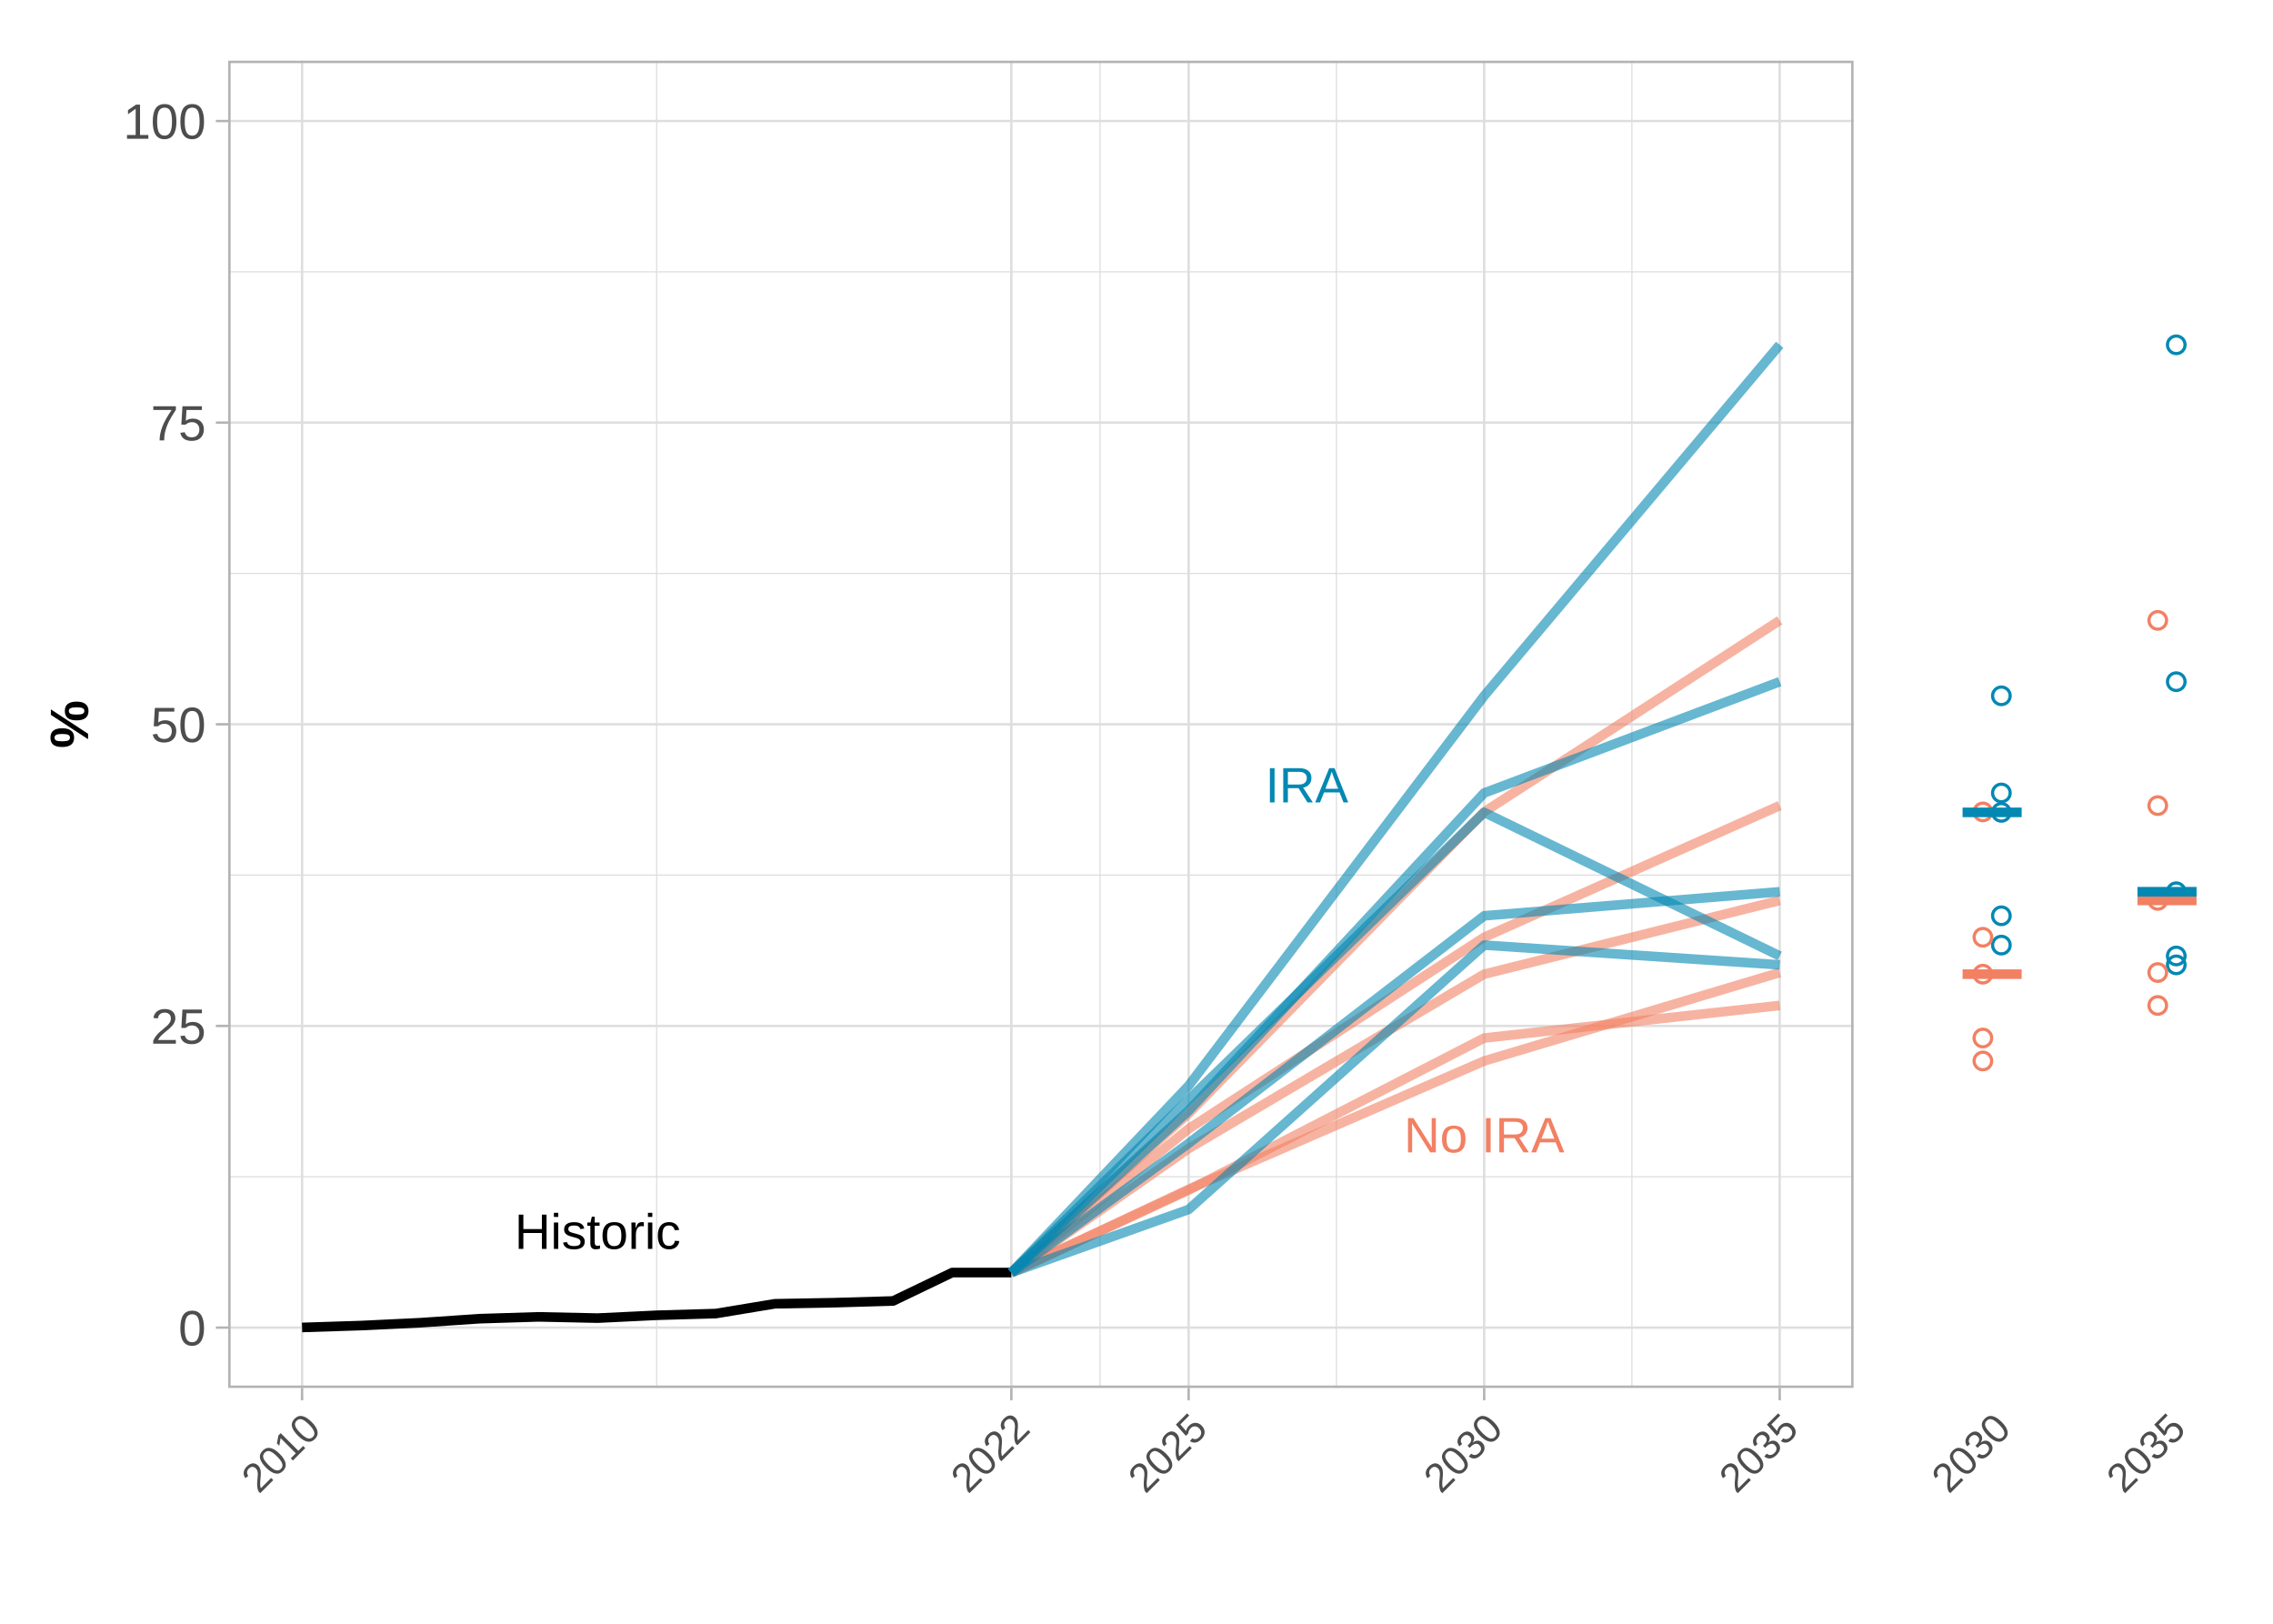
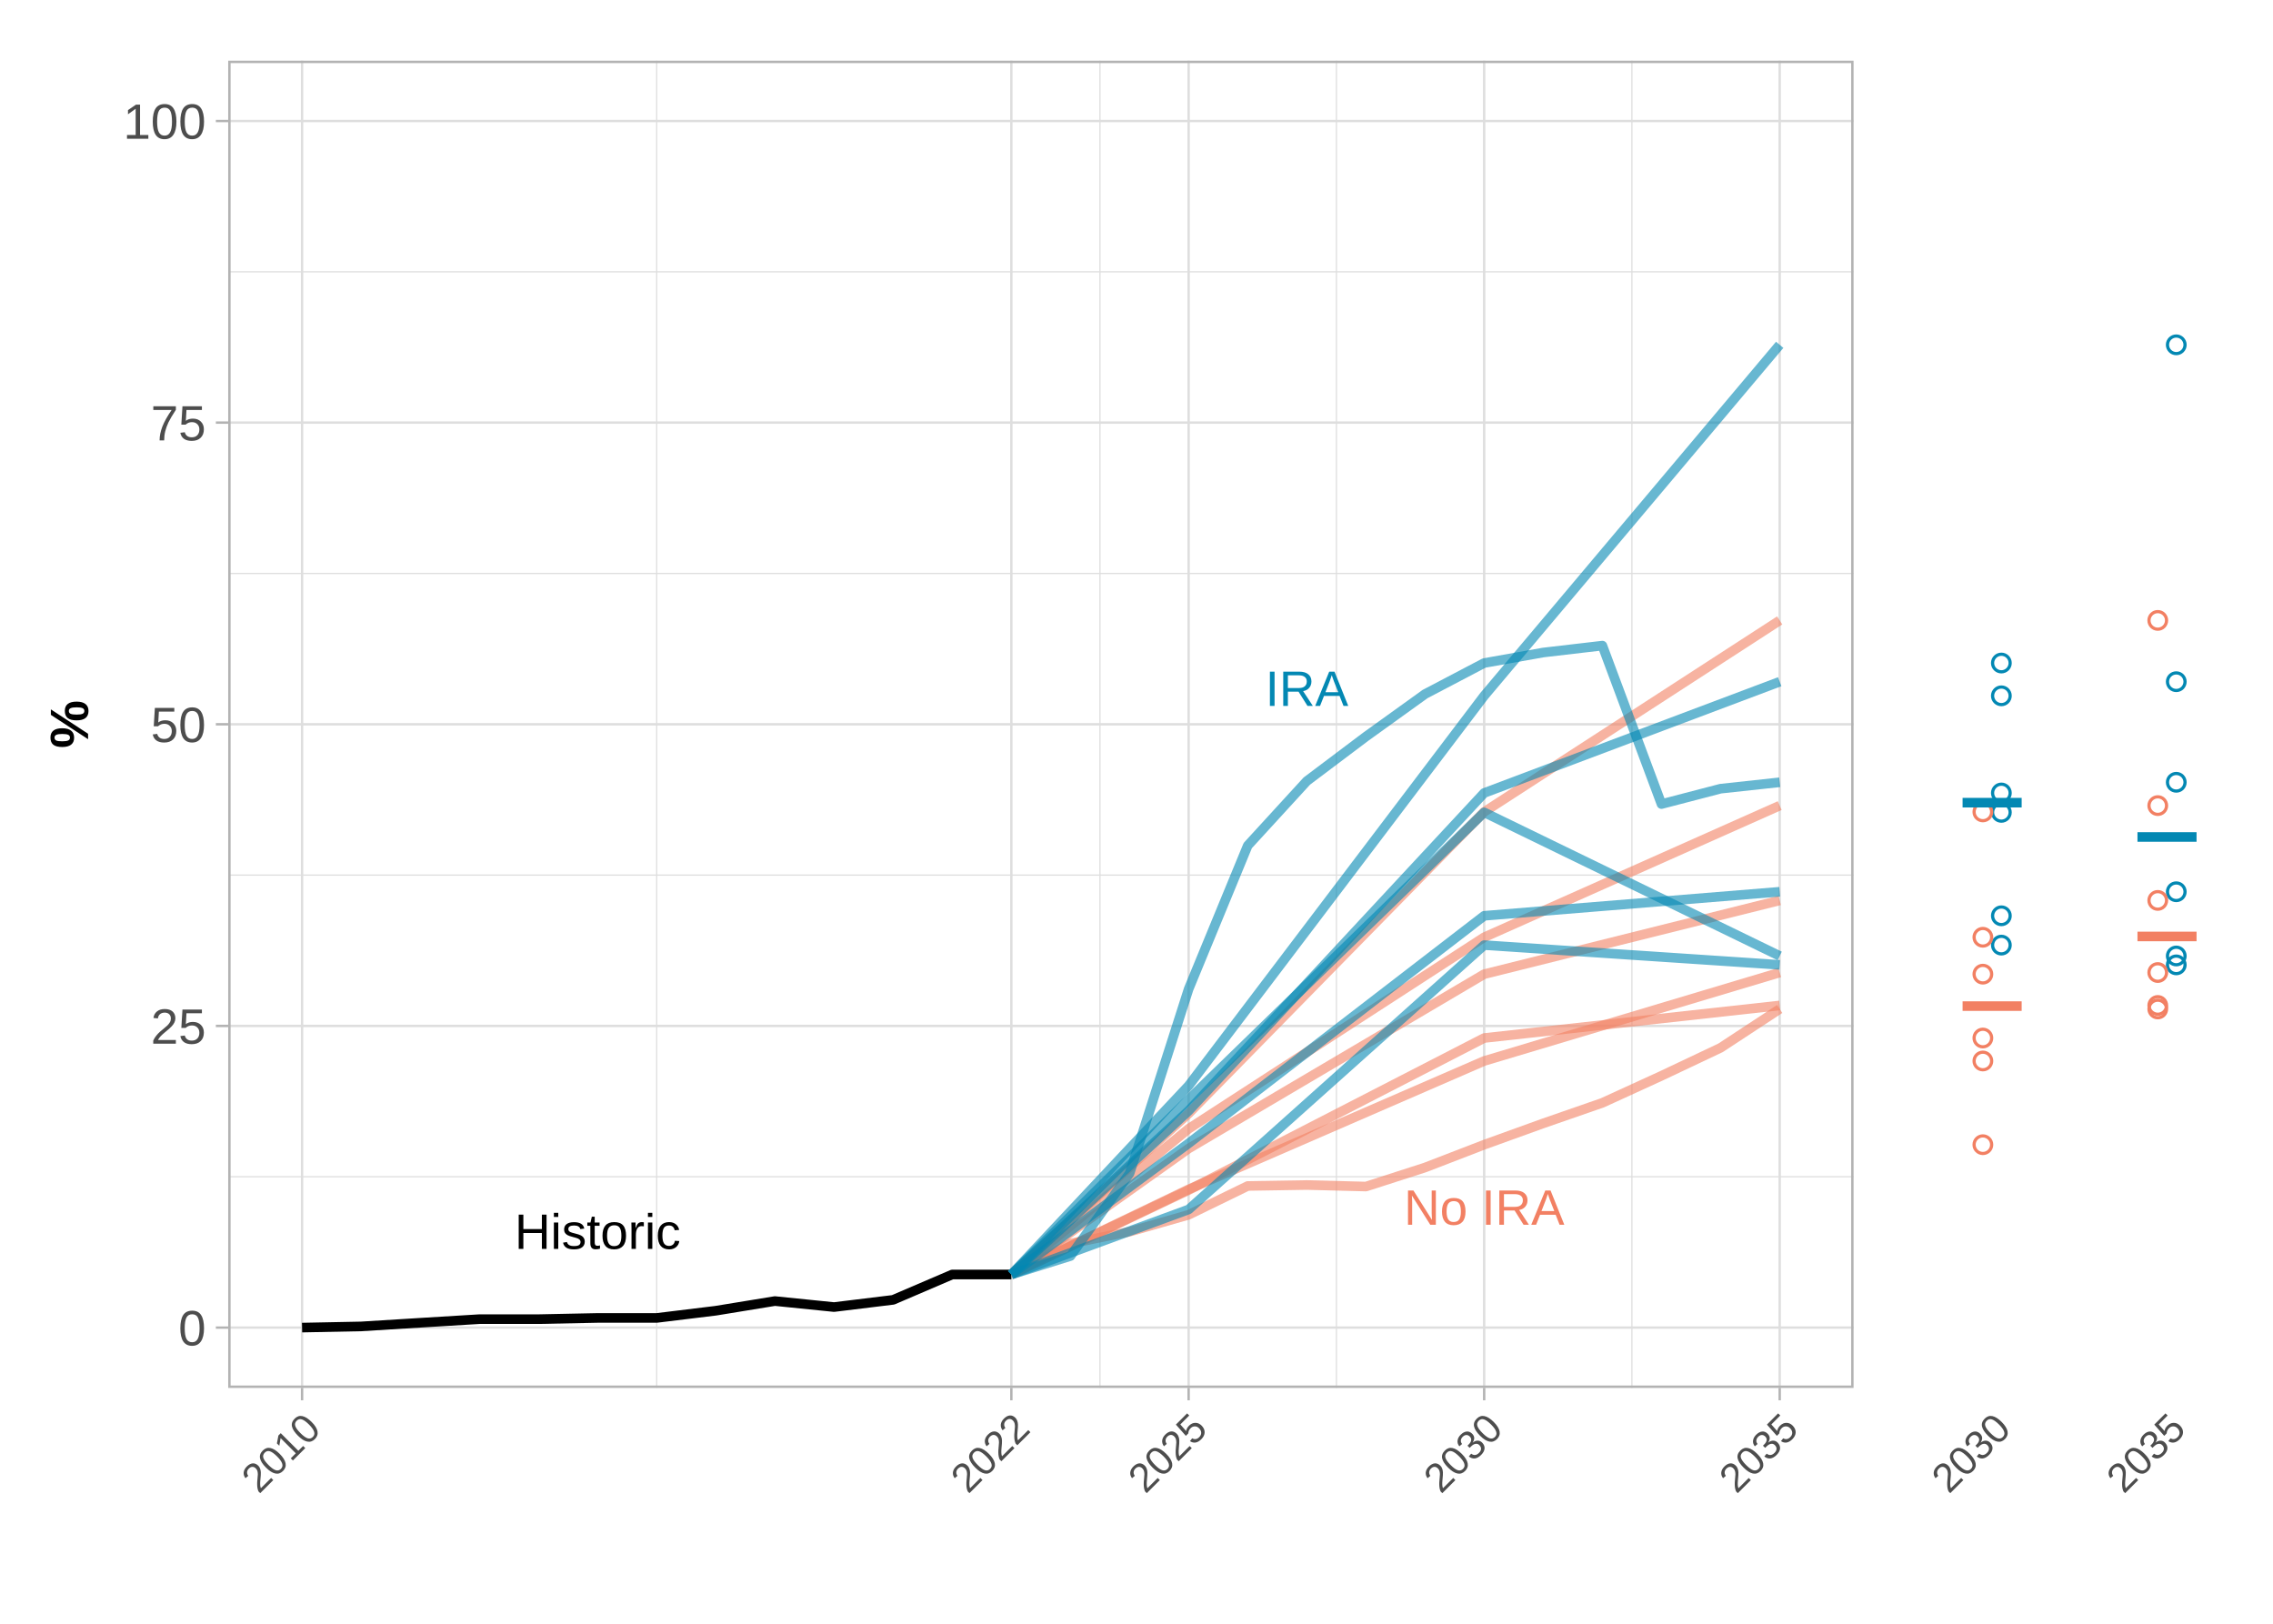
<svg xmlns="http://www.w3.org/2000/svg" class="svglite" width="504.00pt" height="360.00pt" viewBox="0 0 504.00 360.00">
  <defs>
    <style type="text/css">
    .svglite line, .svglite polyline, .svglite polygon, .svglite path, .svglite rect, .svglite circle {
      fill: none;
      stroke: #000000;
      stroke-linecap: round;
      stroke-linejoin: round;
      stroke-miterlimit: 10.00;
    }
    .svglite text {
      white-space: pre;
    }
  </style>
  </defs>
  <rect width="100%" height="100%" style="stroke: none; fill: #FFFFFF;" />
  <defs>
    <clipPath id="cpMC4wMHw1MDQuMDB8MC4wMHwzNjAuMDA=">
      <rect x="0.00" y="0.00" width="504.00" height="360.00" />
    </clipPath>
  </defs>
  <g clip-path="url(#cpMC4wMHw1MDQuMDB8MC4wMHwzNjAuMDA=)">
    <rect x="0.00" y="0.00" width="504.00" height="360.00" style="stroke-width: 1.07; stroke: #FFFFFF; fill: #FFFFFF;" />
  </g>
  <defs>
    <clipPath id="cpNS40OHw0MjAuOTZ8NS40OHwzNTQuNTI=">
      <rect x="5.48" y="5.48" width="415.48" height="349.04" />
    </clipPath>
  </defs>
  <g clip-path="url(#cpNS40OHw0MjAuOTZ8NS40OHwzNTQuNTI=)">
    <rect x="5.48" y="5.48" width="415.48" height="349.04" style="stroke-width: 1.07; stroke: #FFFFFF; fill: #FFFFFF;" />
  </g>
  <g clip-path="url(#cpMC4wMHw1MDQuMDB8MC4wMHwzNjAuMDA=)">
</g>
  <defs>
    <clipPath id="cpNTAuNjB8NDExLjAwfDEzLjQ1fDMwNy43Mg==">
      <rect x="50.60" y="13.45" width="360.40" height="294.27" />
    </clipPath>
  </defs>
  <g clip-path="url(#cpNTAuNjB8NDExLjAwfDEzLjQ1fDMwNy43Mg==)">
    <rect x="50.60" y="13.45" width="360.40" height="294.27" style="stroke-width: 1.07; stroke: none; fill: #FFFFFF;" />
    <polyline points="50.60,260.90 411.00,260.90 " style="stroke-width: 0.27; stroke: #DEDEDE; stroke-linecap: butt;" />
    <polyline points="50.60,194.02 411.00,194.02 " style="stroke-width: 0.27; stroke: #DEDEDE; stroke-linecap: butt;" />
    <polyline points="50.60,127.14 411.00,127.14 " style="stroke-width: 0.27; stroke: #DEDEDE; stroke-linecap: butt;" />
    <polyline points="50.60,60.27 411.00,60.27 " style="stroke-width: 0.27; stroke: #DEDEDE; stroke-linecap: butt;" />
    <polyline points="145.61,307.72 145.61,13.45 " style="stroke-width: 0.27; stroke: #DEDEDE; stroke-linecap: butt;" />
    <polyline points="243.90,307.72 243.90,13.45 " style="stroke-width: 0.27; stroke: #DEDEDE; stroke-linecap: butt;" />
    <polyline points="296.33,307.72 296.33,13.45 " style="stroke-width: 0.27; stroke: #DEDEDE; stroke-linecap: butt;" />
    <polyline points="361.85,307.72 361.85,13.45 " style="stroke-width: 0.27; stroke: #DEDEDE; stroke-linecap: butt;" />
    <polyline points="50.60,294.34 411.00,294.34 " style="stroke-width: 0.53; stroke: #DEDEDE; stroke-linecap: butt;" />
    <polyline points="50.60,227.46 411.00,227.46 " style="stroke-width: 0.53; stroke: #DEDEDE; stroke-linecap: butt;" />
    <polyline points="50.60,160.58 411.00,160.58 " style="stroke-width: 0.53; stroke: #DEDEDE; stroke-linecap: butt;" />
    <polyline points="50.60,93.70 411.00,93.70 " style="stroke-width: 0.53; stroke: #DEDEDE; stroke-linecap: butt;" />
    <polyline points="50.60,26.83 411.00,26.83 " style="stroke-width: 0.53; stroke: #DEDEDE; stroke-linecap: butt;" />
    <polyline points="66.98,307.72 66.98,13.45 " style="stroke-width: 0.53; stroke: #DEDEDE; stroke-linecap: butt;" />
    <polyline points="224.25,307.72 224.25,13.45 " style="stroke-width: 0.53; stroke: #DEDEDE; stroke-linecap: butt;" />
    <polyline points="263.56,307.72 263.56,13.45 " style="stroke-width: 0.53; stroke: #DEDEDE; stroke-linecap: butt;" />
    <polyline points="329.09,307.72 329.09,13.45 " style="stroke-width: 0.53; stroke: #DEDEDE; stroke-linecap: butt;" />
    <polyline points="394.62,307.72 394.62,13.45 " style="stroke-width: 0.53; stroke: #DEDEDE; stroke-linecap: butt;" />
-     <polyline points="66.98,294.31 80.08,293.89 93.19,293.26 106.30,292.37 119.40,291.96 132.51,292.24 145.61,291.61 158.72,291.23 171.82,289.06 184.93,288.82 198.03,288.44 211.14,282.14 224.25,282.14 " style="stroke-width: 2.13; stroke-linecap: butt;" />
-     <polyline points="224.25,282.14 263.56,254.64 329.09,215.98 394.62,199.63 " style="stroke-width: 2.13; stroke: #F28063; stroke-opacity: 0.60; stroke-linecap: butt;" />
-     <polyline points="224.25,282.14 263.56,263.85 329.09,230.14 394.62,222.92 " style="stroke-width: 2.13; stroke: #F28063; stroke-opacity: 0.60; stroke-linecap: butt;" />
-     <polyline points="224.25,282.14 263.56,263.68 329.09,235.23 394.62,215.62 " style="stroke-width: 2.13; stroke: #F28063; stroke-opacity: 0.60; stroke-linecap: butt;" />
-     <polyline points="224.25,282.14 263.56,250.26 329.09,207.80 394.62,178.61 " style="stroke-width: 2.13; stroke: #F28063; stroke-opacity: 0.60; stroke-linecap: butt;" />
-     <polyline points="224.25,282.14 263.56,246.86 329.09,180.01 394.62,137.55 " style="stroke-width: 2.13; stroke: #F28063; stroke-opacity: 0.60; stroke-linecap: butt;" />
-     <polyline points="224.25,282.14 263.56,253.49 329.09,203.04 394.62,197.71 " style="stroke-width: 2.13; stroke: #0388B3; stroke-opacity: 0.60; stroke-linecap: butt;" />
-     <polyline points="224.25,282.14 263.56,243.78 329.09,180.11 394.62,211.95 " style="stroke-width: 2.13; stroke: #0388B3; stroke-opacity: 0.60; stroke-linecap: butt;" />
-     <polyline points="224.25,282.14 263.56,268.15 329.09,209.54 394.62,213.92 " style="stroke-width: 2.13; stroke: #0388B3; stroke-opacity: 0.60; stroke-linecap: butt;" />
-     <polyline points="224.25,282.14 263.56,246.27 329.09,175.81 394.62,151.14 " style="stroke-width: 2.13; stroke: #0388B3; stroke-opacity: 0.60; stroke-linecap: butt;" />
-     <polyline points="224.25,282.14 263.56,240.71 329.09,154.27 394.62,76.45 " style="stroke-width: 2.13; stroke: #0388B3; stroke-opacity: 0.60; stroke-linecap: butt;" />
+     <polyline points="66.98,294.34 80.08,294.08 93.19,293.27 106.30,292.47 119.40,292.47 132.51,292.20 145.61,292.20 158.72,290.60 171.82,288.46 184.93,289.79 198.03,288.19 211.14,282.57 224.25,282.57 " style="stroke-width: 2.13; stroke-linecap: butt;" />
+     <polyline points="224.25,282.57 263.56,254.64 329.09,215.98 394.62,199.63 " style="stroke-width: 2.13; stroke: #F28063; stroke-opacity: 0.60; stroke-linecap: butt;" />
+     <polyline points="224.25,282.57 263.56,263.85 329.09,230.14 394.62,222.92 " style="stroke-width: 2.13; stroke: #F28063; stroke-opacity: 0.60; stroke-linecap: butt;" />
+     <polyline points="224.25,282.57 263.56,263.68 329.09,235.23 394.62,215.62 " style="stroke-width: 2.13; stroke: #F28063; stroke-opacity: 0.60; stroke-linecap: butt;" />
+     <polyline points="224.25,282.57 237.35,275.70 250.46,273.07 263.56,269.33 276.67,262.94 289.77,262.73 302.88,263.07 315.98,258.85 329.09,253.79 342.19,249.06 355.30,244.51 368.41,238.51 381.51,232.31 394.62,223.70 " style="stroke-width: 2.13; stroke: #F28063; stroke-opacity: 0.60; stroke-linecap: butt;" />
+     <polyline points="224.25,282.57 263.56,250.26 329.09,207.80 394.62,178.61 " style="stroke-width: 2.13; stroke: #F28063; stroke-opacity: 0.60; stroke-linecap: butt;" />
+     <polyline points="224.25,282.57 263.56,246.86 329.09,180.01 394.62,137.55 " style="stroke-width: 2.13; stroke: #F28063; stroke-opacity: 0.60; stroke-linecap: butt;" />
+     <polyline points="224.25,282.57 263.56,253.49 329.09,203.04 394.62,197.71 " style="stroke-width: 2.13; stroke: #0388B3; stroke-opacity: 0.60; stroke-linecap: butt;" />
+     <polyline points="224.25,282.57 263.56,243.78 329.09,180.11 394.62,211.95 " style="stroke-width: 2.13; stroke: #0388B3; stroke-opacity: 0.60; stroke-linecap: butt;" />
+     <polyline points="224.25,282.57 263.56,268.15 329.09,209.54 394.62,213.92 " style="stroke-width: 2.13; stroke: #0388B3; stroke-opacity: 0.60; stroke-linecap: butt;" />
+     <polyline points="224.25,282.57 237.35,278.48 250.46,260.17 263.56,219.28 276.67,187.47 289.77,173.17 302.88,163.30 315.98,153.88 329.09,147.00 342.19,144.67 355.30,143.14 368.41,178.27 381.51,174.86 394.62,173.44 " style="stroke-width: 2.13; stroke: #0388B3; stroke-opacity: 0.60; stroke-linecap: butt;" />
+     <polyline points="224.25,282.57 263.56,246.27 329.09,175.81 394.62,151.14 " style="stroke-width: 2.13; stroke: #0388B3; stroke-opacity: 0.60; stroke-linecap: butt;" />
+     <polyline points="224.25,282.57 263.56,240.71 329.09,154.27 394.62,76.45 " style="stroke-width: 2.13; stroke: #0388B3; stroke-opacity: 0.60; stroke-linecap: butt;" />
    <text x="132.51" y="276.89" text-anchor="middle" style="font-size: 11.04px; font-family: &quot;Arial&quot;;" textLength="36.76px" lengthAdjust="spacingAndGlyphs">Historic</text>
-     <text x="329.09" y="255.49" text-anchor="middle" style="font-size: 11.04px;fill: #F28063; font-family: &quot;Arial&quot;;" textLength="35.55px" lengthAdjust="spacingAndGlyphs">No IRA</text>
-     <text x="289.77" y="177.91" text-anchor="middle" style="font-size: 11.04px;fill: #0388B3; font-family: &quot;Arial&quot;;" textLength="18.39px" lengthAdjust="spacingAndGlyphs">IRA</text>
+     <text x="329.09" y="271.54" text-anchor="middle" style="font-size: 11.04px;fill: #F28063; font-family: &quot;Arial&quot;;" textLength="35.55px" lengthAdjust="spacingAndGlyphs">No IRA</text>
+     <text x="289.77" y="156.51" text-anchor="middle" style="font-size: 11.04px;fill: #0388B3; font-family: &quot;Arial&quot;;" textLength="18.39px" lengthAdjust="spacingAndGlyphs">IRA</text>
    <rect x="50.60" y="13.45" width="360.40" height="294.27" style="stroke-width: 1.07; stroke: #B3B3B3;" />
  </g>
  <g clip-path="url(#cpMC4wMHw1MDQuMDB8MC4wMHwzNjAuMDA=)">
    <text x="45.67" y="298.28" text-anchor="end" style="font-size: 11.00px;fill: #4D4D4D; font-family: &quot;Arial&quot;;" textLength="6.12px" lengthAdjust="spacingAndGlyphs">0</text>
    <text x="45.67" y="231.40" text-anchor="end" style="font-size: 11.00px;fill: #4D4D4D; font-family: &quot;Arial&quot;;" textLength="12.24px" lengthAdjust="spacingAndGlyphs">25</text>
    <text x="45.67" y="164.52" text-anchor="end" style="font-size: 11.00px;fill: #4D4D4D; font-family: &quot;Arial&quot;;" textLength="12.24px" lengthAdjust="spacingAndGlyphs">50</text>
    <text x="45.67" y="97.64" text-anchor="end" style="font-size: 11.00px;fill: #4D4D4D; font-family: &quot;Arial&quot;;" textLength="12.24px" lengthAdjust="spacingAndGlyphs">75</text>
    <text x="45.67" y="30.76" text-anchor="end" style="font-size: 11.00px;fill: #4D4D4D; font-family: &quot;Arial&quot;;" textLength="18.36px" lengthAdjust="spacingAndGlyphs">100</text>
    <polyline points="47.86,294.34 50.60,294.34 " style="stroke-width: 0.53; stroke: #B3B3B3; stroke-linecap: butt;" />
    <polyline points="47.86,227.46 50.60,227.46 " style="stroke-width: 0.53; stroke: #B3B3B3; stroke-linecap: butt;" />
    <polyline points="47.86,160.58 50.60,160.58 " style="stroke-width: 0.53; stroke: #B3B3B3; stroke-linecap: butt;" />
    <polyline points="47.86,93.70 50.60,93.70 " style="stroke-width: 0.53; stroke: #B3B3B3; stroke-linecap: butt;" />
    <polyline points="47.86,26.83 50.60,26.83 " style="stroke-width: 0.53; stroke: #B3B3B3; stroke-linecap: butt;" />
    <polyline points="66.98,310.46 66.98,307.72 " style="stroke-width: 0.53; stroke: #B3B3B3; stroke-linecap: butt;" />
    <polyline points="224.25,310.46 224.25,307.72 " style="stroke-width: 0.53; stroke: #B3B3B3; stroke-linecap: butt;" />
    <polyline points="263.56,310.46 263.56,307.72 " style="stroke-width: 0.53; stroke: #B3B3B3; stroke-linecap: butt;" />
    <polyline points="329.09,310.46 329.09,307.72 " style="stroke-width: 0.53; stroke: #B3B3B3; stroke-linecap: butt;" />
    <polyline points="394.62,310.46 394.62,307.72 " style="stroke-width: 0.53; stroke: #B3B3B3; stroke-linecap: butt;" />
    <text transform="translate(71.54,317.21) rotate(-45)" text-anchor="end" style="font-size: 9.00px;fill: #4D4D4D; font-family: &quot;Arial&quot;;" textLength="20.02px" lengthAdjust="spacingAndGlyphs">2010</text>
    <text transform="translate(228.80,317.21) rotate(-45)" text-anchor="end" style="font-size: 9.00px;fill: #4D4D4D; font-family: &quot;Arial&quot;;" textLength="20.02px" lengthAdjust="spacingAndGlyphs">2022</text>
    <text transform="translate(268.12,317.21) rotate(-45)" text-anchor="end" style="font-size: 9.00px;fill: #4D4D4D; font-family: &quot;Arial&quot;;" textLength="20.02px" lengthAdjust="spacingAndGlyphs">2025</text>
    <text transform="translate(333.65,317.21) rotate(-45)" text-anchor="end" style="font-size: 9.00px;fill: #4D4D4D; font-family: &quot;Arial&quot;;" textLength="20.02px" lengthAdjust="spacingAndGlyphs">2030</text>
    <text transform="translate(399.17,317.21) rotate(-45)" text-anchor="end" style="font-size: 9.00px;fill: #4D4D4D; font-family: &quot;Arial&quot;;" textLength="20.02px" lengthAdjust="spacingAndGlyphs">2035</text>
    <text transform="translate(19.53,160.58) rotate(-90)" text-anchor="middle" style="font-size: 12.00px; font-weight: bold; font-family: &quot;Arial&quot;;" textLength="10.67px" lengthAdjust="spacingAndGlyphs">%</text>
  </g>
  <defs>
    <clipPath id="cpNDIwLjk2fDQ1OS43NHw1LjQ4fDM1NC41Mg==">
      <rect x="420.96" y="5.48" width="38.78" height="349.04" />
    </clipPath>
  </defs>
  <g clip-path="url(#cpNDIwLjk2fDQ1OS43NHw1LjQ4fDM1NC41Mg==)">
    <rect x="420.96" y="5.48" width="38.78" height="349.04" style="stroke-width: 1.07; stroke: #FFFFFF; fill: #FFFFFF;" />
  </g>
  <g clip-path="url(#cpMC4wMHw1MDQuMDB8MC4wMHwzNjAuMDA=)">
</g>
  <defs>
    <clipPath id="cpNDIzLjcwfDQ1OS43NHwxMy40NXwzMDcuNzI=">
      <rect x="423.70" y="13.45" width="36.04" height="294.27" />
    </clipPath>
  </defs>
  <g clip-path="url(#cpNDIzLjcwfDQ1OS43NHwxMy40NXwzMDcuNzI=)">
    <rect x="423.70" y="13.45" width="36.04" height="294.27" style="stroke-width: 1.07; stroke: none; fill: #FFFFFF;" />
    <circle cx="443.77" cy="203.04" r="1.95" style="stroke-width: 0.71; stroke: #0388B3;" />
+     <circle cx="439.67" cy="215.98" r="1.95" style="stroke-width: 0.71; stroke: #F28063;" />
    <circle cx="443.77" cy="180.11" r="1.95" style="stroke-width: 0.71; stroke: #0388B3;" />
+     <circle cx="439.67" cy="230.14" r="1.95" style="stroke-width: 0.71; stroke: #F28063;" />
    <circle cx="443.77" cy="209.54" r="1.95" style="stroke-width: 0.71; stroke: #0388B3;" />
+     <circle cx="439.67" cy="235.23" r="1.95" style="stroke-width: 0.71; stroke: #F28063;" />
+     <circle cx="443.77" cy="147.00" r="1.95" style="stroke-width: 0.71; stroke: #0388B3;" />
+     <circle cx="439.67" cy="253.79" r="1.95" style="stroke-width: 0.71; stroke: #F28063;" />
    <circle cx="443.77" cy="175.81" r="1.95" style="stroke-width: 0.71; stroke: #0388B3;" />
+     <circle cx="439.67" cy="207.80" r="1.95" style="stroke-width: 0.71; stroke: #F28063;" />
    <circle cx="443.77" cy="154.27" r="1.95" style="stroke-width: 0.71; stroke: #0388B3;" />
-     <circle cx="439.67" cy="215.98" r="1.95" style="stroke-width: 0.71; stroke: #F28063;" />
-     <circle cx="439.67" cy="230.14" r="1.95" style="stroke-width: 0.71; stroke: #F28063;" />
-     <circle cx="439.67" cy="235.23" r="1.95" style="stroke-width: 0.71; stroke: #F28063;" />
-     <circle cx="439.67" cy="207.80" r="1.95" style="stroke-width: 0.71; stroke: #F28063;" />
    <circle cx="439.67" cy="180.01" r="1.95" style="stroke-width: 0.71; stroke: #F28063;" />
-     <line x1="435.17" y1="215.98" x2="448.27" y2="215.98" style="stroke-width: 2.13; stroke: #F28063; stroke-linecap: butt;" />
-     <line x1="435.17" y1="180.11" x2="448.27" y2="180.11" style="stroke-width: 2.13; stroke: #0388B3; stroke-linecap: butt;" />
+     <line x1="435.17" y1="223.06" x2="448.27" y2="223.06" style="stroke-width: 2.13; stroke: #F28063; stroke-linecap: butt;" />
+     <line x1="435.17" y1="177.96" x2="448.27" y2="177.96" style="stroke-width: 2.13; stroke: #0388B3; stroke-linecap: butt;" />
  </g>
  <g clip-path="url(#cpMC4wMHw1MDQuMDB8MC4wMHwzNjAuMDA=)">
    <text transform="translate(446.28,317.21) rotate(-45)" text-anchor="end" style="font-size: 9.00px;fill: #4D4D4D; font-family: &quot;Arial&quot;;" textLength="20.02px" lengthAdjust="spacingAndGlyphs">2030</text>
  </g>
  <defs>
    <clipPath id="cpNDU5Ljc0fDQ5OC41Mnw1LjQ4fDM1NC41Mg==">
      <rect x="459.74" y="5.48" width="38.78" height="349.04" />
    </clipPath>
  </defs>
  <g clip-path="url(#cpNDU5Ljc0fDQ5OC41Mnw1LjQ4fDM1NC41Mg==)">
    <rect x="459.74" y="5.48" width="38.78" height="349.04" style="stroke-width: 1.07; stroke: #FFFFFF; fill: #FFFFFF;" />
  </g>
  <g clip-path="url(#cpMC4wMHw1MDQuMDB8MC4wMHwzNjAuMDA=)">
</g>
  <defs>
    <clipPath id="cpNDYyLjQ4fDQ5OC41MnwxMy40NXwzMDcuNzI=">
      <rect x="462.48" y="13.45" width="36.04" height="294.27" />
    </clipPath>
  </defs>
  <g clip-path="url(#cpNDYyLjQ4fDQ5OC41MnwxMy40NXwzMDcuNzI=)">
    <rect x="462.48" y="13.45" width="36.04" height="294.27" style="stroke-width: 1.07; stroke: none; fill: #FFFFFF;" />
    <circle cx="482.55" cy="197.71" r="1.95" style="stroke-width: 0.71; stroke: #0388B3;" />
+     <circle cx="478.45" cy="199.63" r="1.95" style="stroke-width: 0.71; stroke: #F28063;" />
    <circle cx="482.55" cy="211.95" r="1.95" style="stroke-width: 0.71; stroke: #0388B3;" />
+     <circle cx="478.45" cy="222.92" r="1.95" style="stroke-width: 0.71; stroke: #F28063;" />
    <circle cx="482.55" cy="213.92" r="1.95" style="stroke-width: 0.71; stroke: #0388B3;" />
+     <circle cx="478.45" cy="215.62" r="1.95" style="stroke-width: 0.71; stroke: #F28063;" />
+     <circle cx="482.55" cy="173.44" r="1.95" style="stroke-width: 0.71; stroke: #0388B3;" />
+     <circle cx="478.45" cy="223.70" r="1.95" style="stroke-width: 0.71; stroke: #F28063;" />
    <circle cx="482.55" cy="151.14" r="1.95" style="stroke-width: 0.71; stroke: #0388B3;" />
+     <circle cx="478.45" cy="178.61" r="1.95" style="stroke-width: 0.71; stroke: #F28063;" />
    <circle cx="482.55" cy="76.45" r="1.95" style="stroke-width: 0.71; stroke: #0388B3;" />
-     <circle cx="478.45" cy="199.63" r="1.95" style="stroke-width: 0.71; stroke: #F28063;" />
-     <circle cx="478.45" cy="222.92" r="1.95" style="stroke-width: 0.71; stroke: #F28063;" />
-     <circle cx="478.45" cy="215.62" r="1.95" style="stroke-width: 0.71; stroke: #F28063;" />
-     <circle cx="478.45" cy="178.61" r="1.95" style="stroke-width: 0.71; stroke: #F28063;" />
    <circle cx="478.45" cy="137.55" r="1.95" style="stroke-width: 0.71; stroke: #F28063;" />
-     <line x1="473.95" y1="199.63" x2="487.05" y2="199.63" style="stroke-width: 2.13; stroke: #F28063; stroke-linecap: butt;" />
-     <line x1="473.95" y1="197.71" x2="487.05" y2="197.71" style="stroke-width: 2.13; stroke: #0388B3; stroke-linecap: butt;" />
+     <line x1="473.95" y1="207.62" x2="487.05" y2="207.62" style="stroke-width: 2.13; stroke: #F28063; stroke-linecap: butt;" />
+     <line x1="473.95" y1="185.57" x2="487.05" y2="185.57" style="stroke-width: 2.13; stroke: #0388B3; stroke-linecap: butt;" />
  </g>
  <g clip-path="url(#cpMC4wMHw1MDQuMDB8MC4wMHwzNjAuMDA=)">
    <text transform="translate(485.06,317.21) rotate(-45)" text-anchor="end" style="font-size: 9.00px;fill: #4D4D4D; font-family: &quot;Arial&quot;;" textLength="20.02px" lengthAdjust="spacingAndGlyphs">2035</text>
  </g>
</svg>
